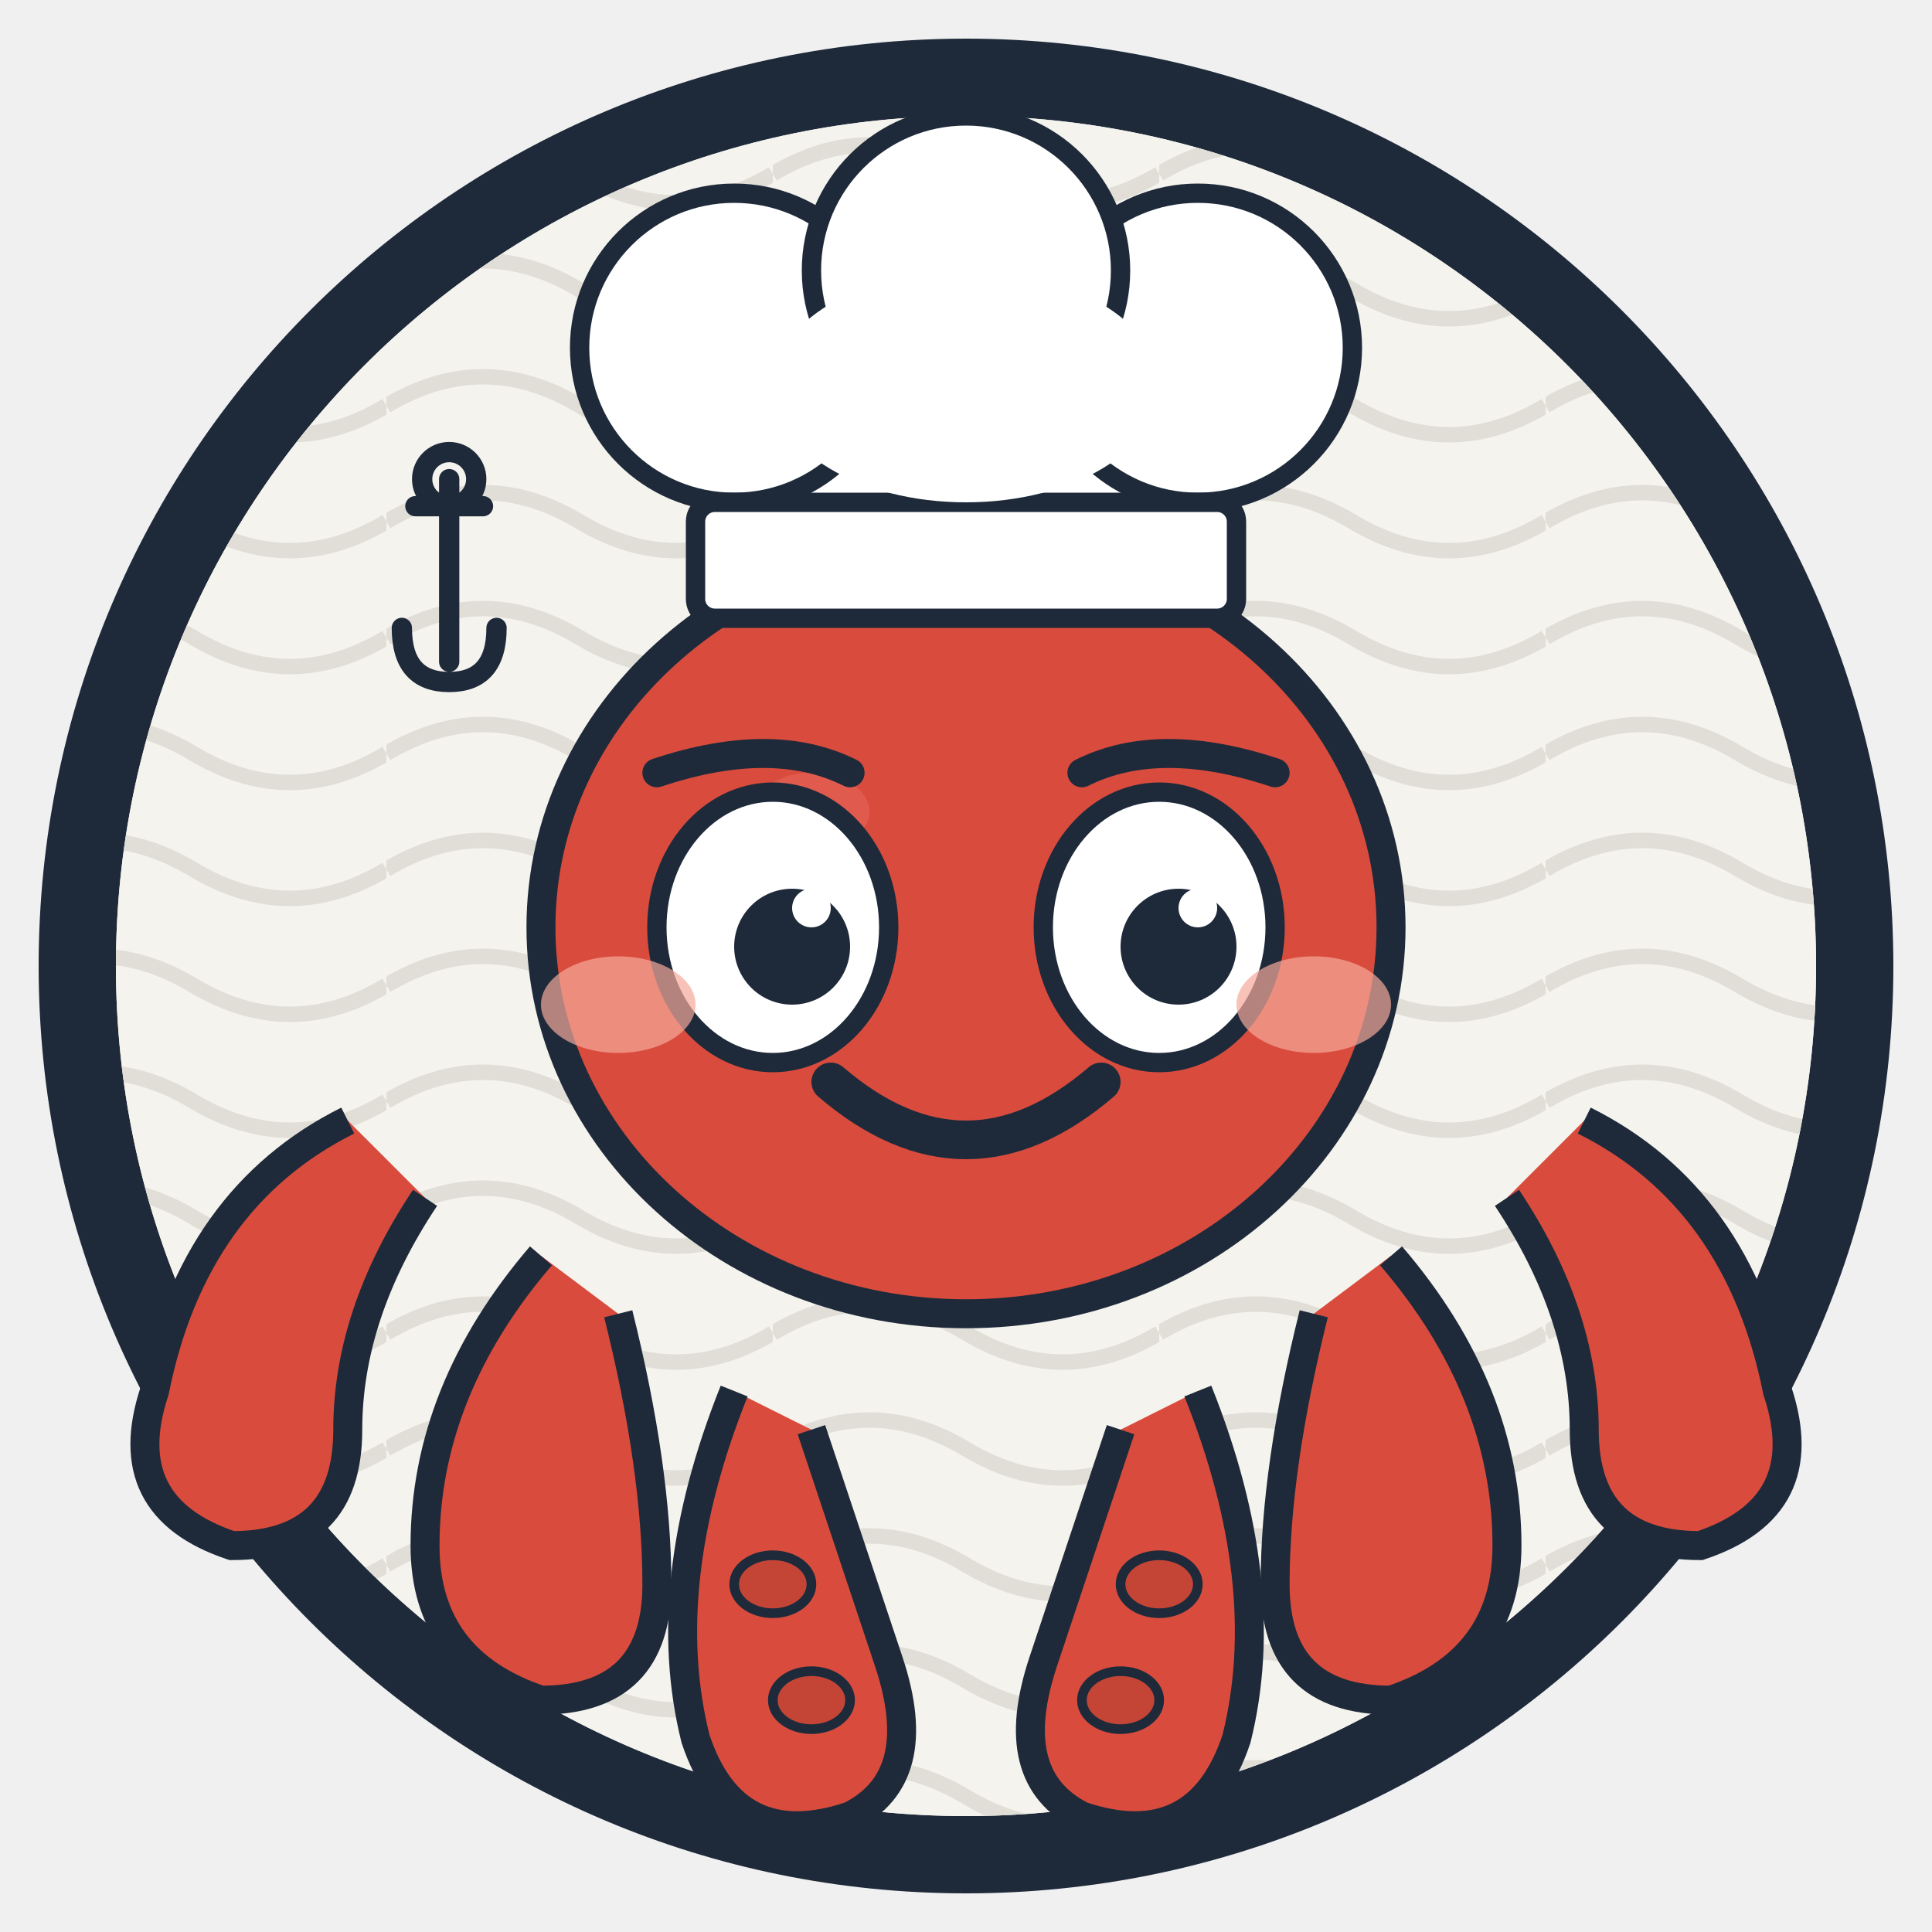
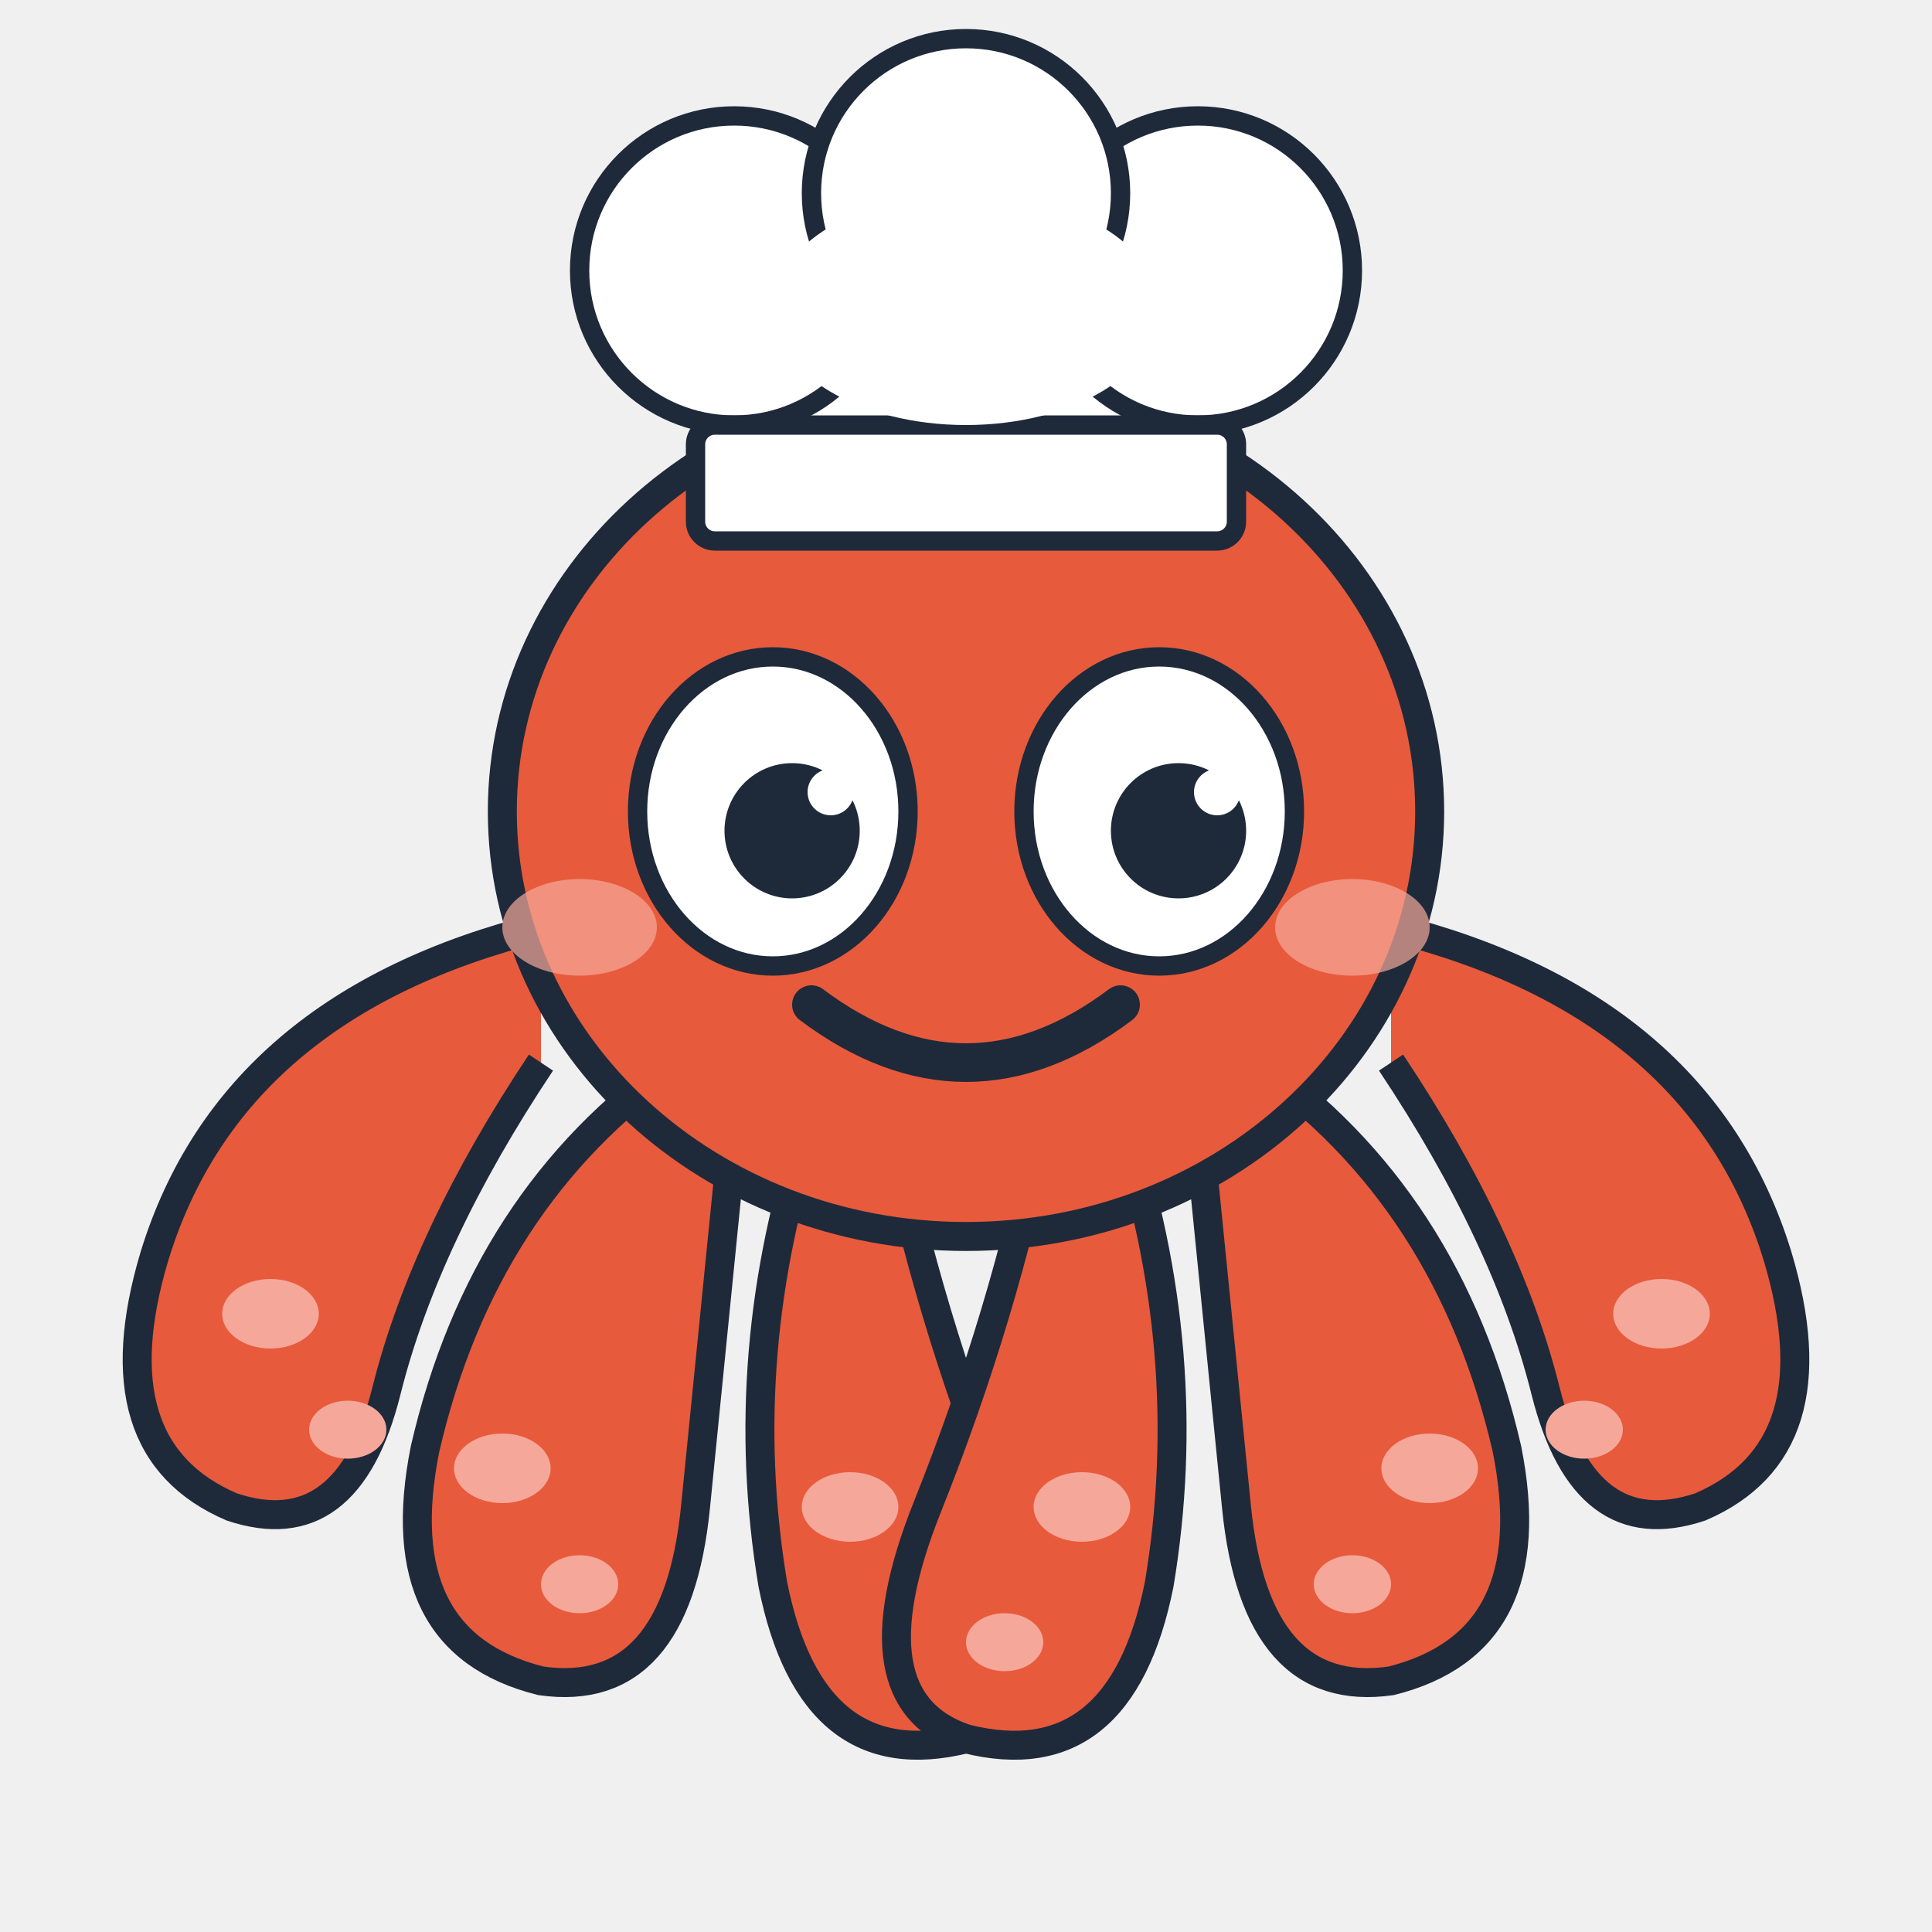
<svg xmlns="http://www.w3.org/2000/svg" viewBox="0 0 100 100">
-   <defs>
-     <pattern id="waves" x="0" y="0" width="20" height="6" patternUnits="userSpaceOnUse">
-       <path d="M0 3 Q5 0 10 3 T20 3" fill="none" stroke="#d4d0c8" stroke-width="0.8" opacity="0.6" />
-     </pattern>
-   </defs>
-   <circle cx="50" cy="50" r="46" fill="none" stroke="#1e2a3a" stroke-width="4" />
-   <circle cx="50" cy="50" r="44" fill="#f5f3ed" />
-   <circle cx="50" cy="50" r="44" fill="url(#waves)" />
-   <g transform="translate(18, 22) scale(0.35)">
-     <path d="M15 8 L15 35 M8 30 Q8 38 15 38 Q22 38 22 30 M10 12 L20 12 M15 4 A4 4 0 1 1 15 12 A4 4 0 1 1 15 4" fill="none" stroke="#1e2a3a" stroke-width="3" stroke-linecap="round" />
-   </g>
-   <path d="M18 58 Q10 62 8 72 Q6 78 12 80 Q18 80 18 74 Q18 68 22 62" fill="#d94c3d" stroke="#1e2a3a" stroke-width="1.5" />
-   <path d="M28 65 Q22 72 22 80 Q22 86 28 88 Q34 88 34 82 Q34 76 32 68" fill="#d94c3d" stroke="#1e2a3a" stroke-width="1.5" />
-   <path d="M82 58 Q90 62 92 72 Q94 78 88 80 Q82 80 82 74 Q82 68 78 62" fill="#d94c3d" stroke="#1e2a3a" stroke-width="1.5" />
-   <path d="M72 65 Q78 72 78 80 Q78 86 72 88 Q66 88 66 82 Q66 76 68 68" fill="#d94c3d" stroke="#1e2a3a" stroke-width="1.5" />
-   <path d="M38 72 Q34 82 36 90 Q38 96 44 94 Q48 92 46 86 Q44 80 42 74" fill="#d94c3d" stroke="#1e2a3a" stroke-width="1.5" />
-   <path d="M62 72 Q66 82 64 90 Q62 96 56 94 Q52 92 54 86 Q56 80 58 74" fill="#d94c3d" stroke="#1e2a3a" stroke-width="1.5" />
-   <ellipse cx="40" cy="82" rx="2" ry="1.5" fill="#c44536" stroke="#1e2a3a" stroke-width="0.5" />
-   <ellipse cx="42" cy="88" rx="2" ry="1.5" fill="#c44536" stroke="#1e2a3a" stroke-width="0.5" />
-   <ellipse cx="60" cy="82" rx="2" ry="1.5" fill="#c44536" stroke="#1e2a3a" stroke-width="0.5" />
-   <ellipse cx="58" cy="88" rx="2" ry="1.5" fill="#c44536" stroke="#1e2a3a" stroke-width="0.5" />
-   <ellipse cx="50" cy="48" rx="22" ry="20" fill="#d94c3d" stroke="#1e2a3a" stroke-width="1.5" />
-   <ellipse cx="42" cy="42" rx="3" ry="2" fill="#e8685d" opacity="0.5" />
-   <ellipse cx="40" cy="48" rx="6" ry="7" fill="white" stroke="#1e2a3a" stroke-width="1" />
-   <ellipse cx="60" cy="48" rx="6" ry="7" fill="white" stroke="#1e2a3a" stroke-width="1" />
-   <circle cx="41" cy="49" r="3" fill="#1e2a3a" />
-   <circle cx="61" cy="49" r="3" fill="#1e2a3a" />
-   <circle cx="42" cy="47" r="1" fill="white" />
-   <circle cx="62" cy="47" r="1" fill="white" />
-   <path d="M34 40 Q40 38 44 40" fill="none" stroke="#1e2a3a" stroke-width="1.5" stroke-linecap="round" />
-   <path d="M56 40 Q60 38 66 40" fill="none" stroke="#1e2a3a" stroke-width="1.5" stroke-linecap="round" />
-   <path d="M43 56 Q50 62 57 56" stroke="#1e2a3a" stroke-width="2" stroke-linecap="round" fill="none" />
-   <ellipse cx="32" cy="52" rx="4" ry="2.5" fill="#f5a89a" opacity="0.7" />
-   <ellipse cx="68" cy="52" rx="4" ry="2.5" fill="#f5a89a" opacity="0.7" />
-   <ellipse cx="50" cy="22" rx="14" ry="8" fill="white" stroke="#1e2a3a" stroke-width="1" />
-   <circle cx="38" cy="18" r="8" fill="white" stroke="#1e2a3a" stroke-width="1" />
-   <circle cx="62" cy="18" r="8" fill="white" stroke="#1e2a3a" stroke-width="1" />
-   <circle cx="50" cy="14" r="8" fill="white" stroke="#1e2a3a" stroke-width="1" />
-   <rect x="36" y="26" width="28" height="6" rx="1" fill="white" stroke="#1e2a3a" stroke-width="1" />
-   <ellipse cx="50" cy="20" rx="10" ry="6" fill="white" />
+   <path d="M28 48 Q12 52 8 65 Q5 75 12 78 Q18 80 20 72 Q22 64 28 55" fill="#e85a3c" stroke="#1e2a3a" stroke-width="1.5" />
+   <ellipse cx="14" cy="68" rx="2.5" ry="1.8" fill="#f5a89a" />
+   <ellipse cx="18" cy="74" rx="2" ry="1.5" fill="#f5a89a" />
+   <path d="M35 55 Q25 62 22 75 Q20 85 28 87 Q35 88 36 78 Q37 68 38 58" fill="#e85a3c" stroke="#1e2a3a" stroke-width="1.5" />
+   <ellipse cx="26" cy="76" rx="2.5" ry="1.8" fill="#f5a89a" />
+   <ellipse cx="30" cy="82" rx="2" ry="1.5" fill="#f5a89a" />
+   <path d="M72 48 Q88 52 92 65 Q95 75 88 78 Q82 80 80 72 Q78 64 72 55" fill="#e85a3c" stroke="#1e2a3a" stroke-width="1.5" />
+   <ellipse cx="86" cy="68" rx="2.5" ry="1.8" fill="#f5a89a" />
+   <ellipse cx="82" cy="74" rx="2" ry="1.5" fill="#f5a89a" />
+   <path d="M65 55 Q75 62 78 75 Q80 85 72 87 Q65 88 64 78 Q63 68 62 58" fill="#e85a3c" stroke="#1e2a3a" stroke-width="1.5" />
+   <ellipse cx="74" cy="76" rx="2.5" ry="1.8" fill="#f5a89a" />
+   <ellipse cx="70" cy="82" rx="2" ry="1.5" fill="#f5a89a" />
+   <path d="M42 58 Q38 70 40 82 Q42 92 50 90 Q56 88 52 78 Q48 68 46 58" fill="#e85a3c" stroke="#1e2a3a" stroke-width="1.5" />
+   <ellipse cx="44" cy="78" rx="2.5" ry="1.8" fill="#f5a89a" />
+   <ellipse cx="48" cy="85" rx="2" ry="1.5" fill="#f5a89a" />
+   <path d="M58 58 Q62 70 60 82 Q58 92 50 90 Q44 88 48 78 Q52 68 54 58" fill="#e85a3c" stroke="#1e2a3a" stroke-width="1.5" />
+   <ellipse cx="56" cy="78" rx="2.5" ry="1.8" fill="#f5a89a" />
+   <ellipse cx="52" cy="85" rx="2" ry="1.5" fill="#f5a89a" />
+   <ellipse cx="50" cy="42" rx="24" ry="22" fill="#e85a3c" stroke="#1e2a3a" stroke-width="1.5" />
+   <ellipse cx="40" cy="42" rx="7" ry="8" fill="white" stroke="#1e2a3a" stroke-width="1" />
+   <ellipse cx="60" cy="42" rx="7" ry="8" fill="white" stroke="#1e2a3a" stroke-width="1" />
+   <circle cx="41" cy="43" r="3.5" fill="#1e2a3a" />
+   <circle cx="61" cy="43" r="3.5" fill="#1e2a3a" />
+   <circle cx="43" cy="41" r="1.2" fill="white" />
+   <circle cx="63" cy="41" r="1.2" fill="white" />
+   <path d="M42 52 Q50 58 58 52" stroke="#1e2a3a" stroke-width="2" stroke-linecap="round" fill="none" />
+   <ellipse cx="30" cy="48" rx="4" ry="2.5" fill="#f5a89a" opacity="0.7" />
+   <ellipse cx="70" cy="48" rx="4" ry="2.5" fill="#f5a89a" opacity="0.7" />
+   <ellipse cx="50" cy="18" rx="14" ry="8" fill="white" stroke="#1e2a3a" stroke-width="1" />
+   <circle cx="38" cy="14" r="8" fill="white" stroke="#1e2a3a" stroke-width="1" />
+   <circle cx="62" cy="14" r="8" fill="white" stroke="#1e2a3a" stroke-width="1" />
+   <circle cx="50" cy="10" r="8" fill="white" stroke="#1e2a3a" stroke-width="1" />
+   <rect x="36" y="22" width="28" height="6" rx="1" fill="white" stroke="#1e2a3a" stroke-width="1" />
+   <ellipse cx="50" cy="16" rx="10" ry="6" fill="white" />
</svg>
